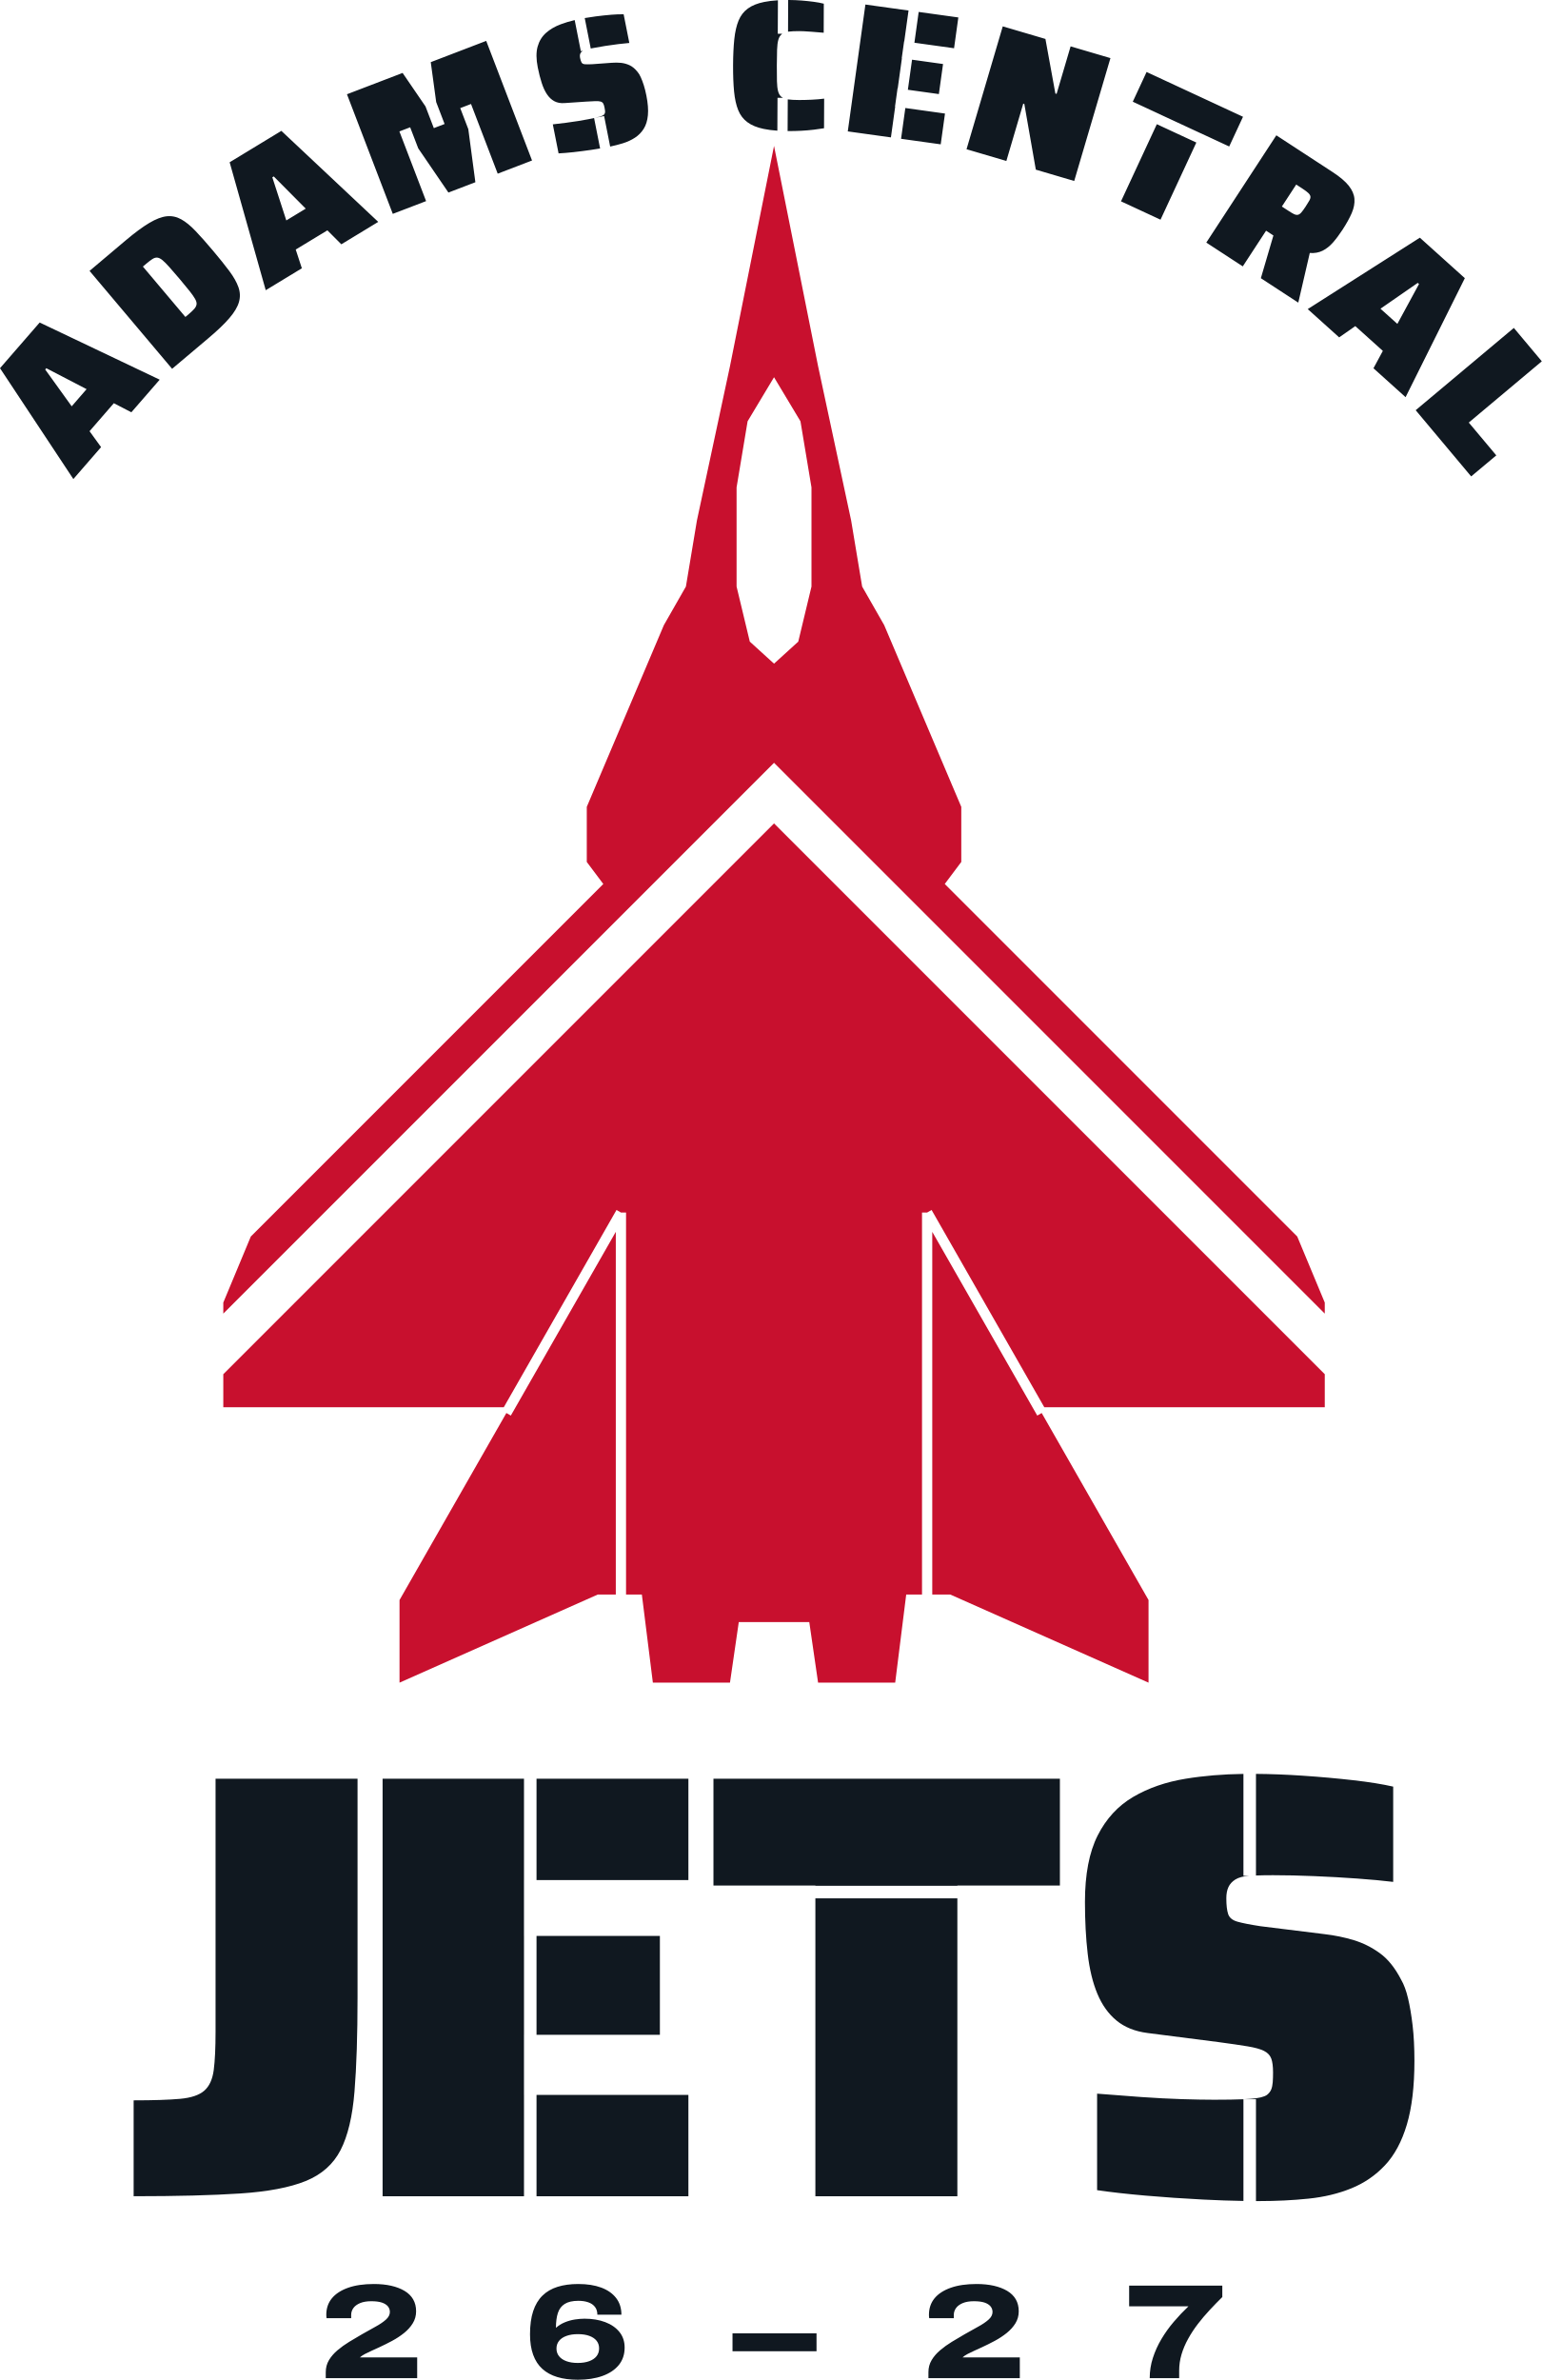
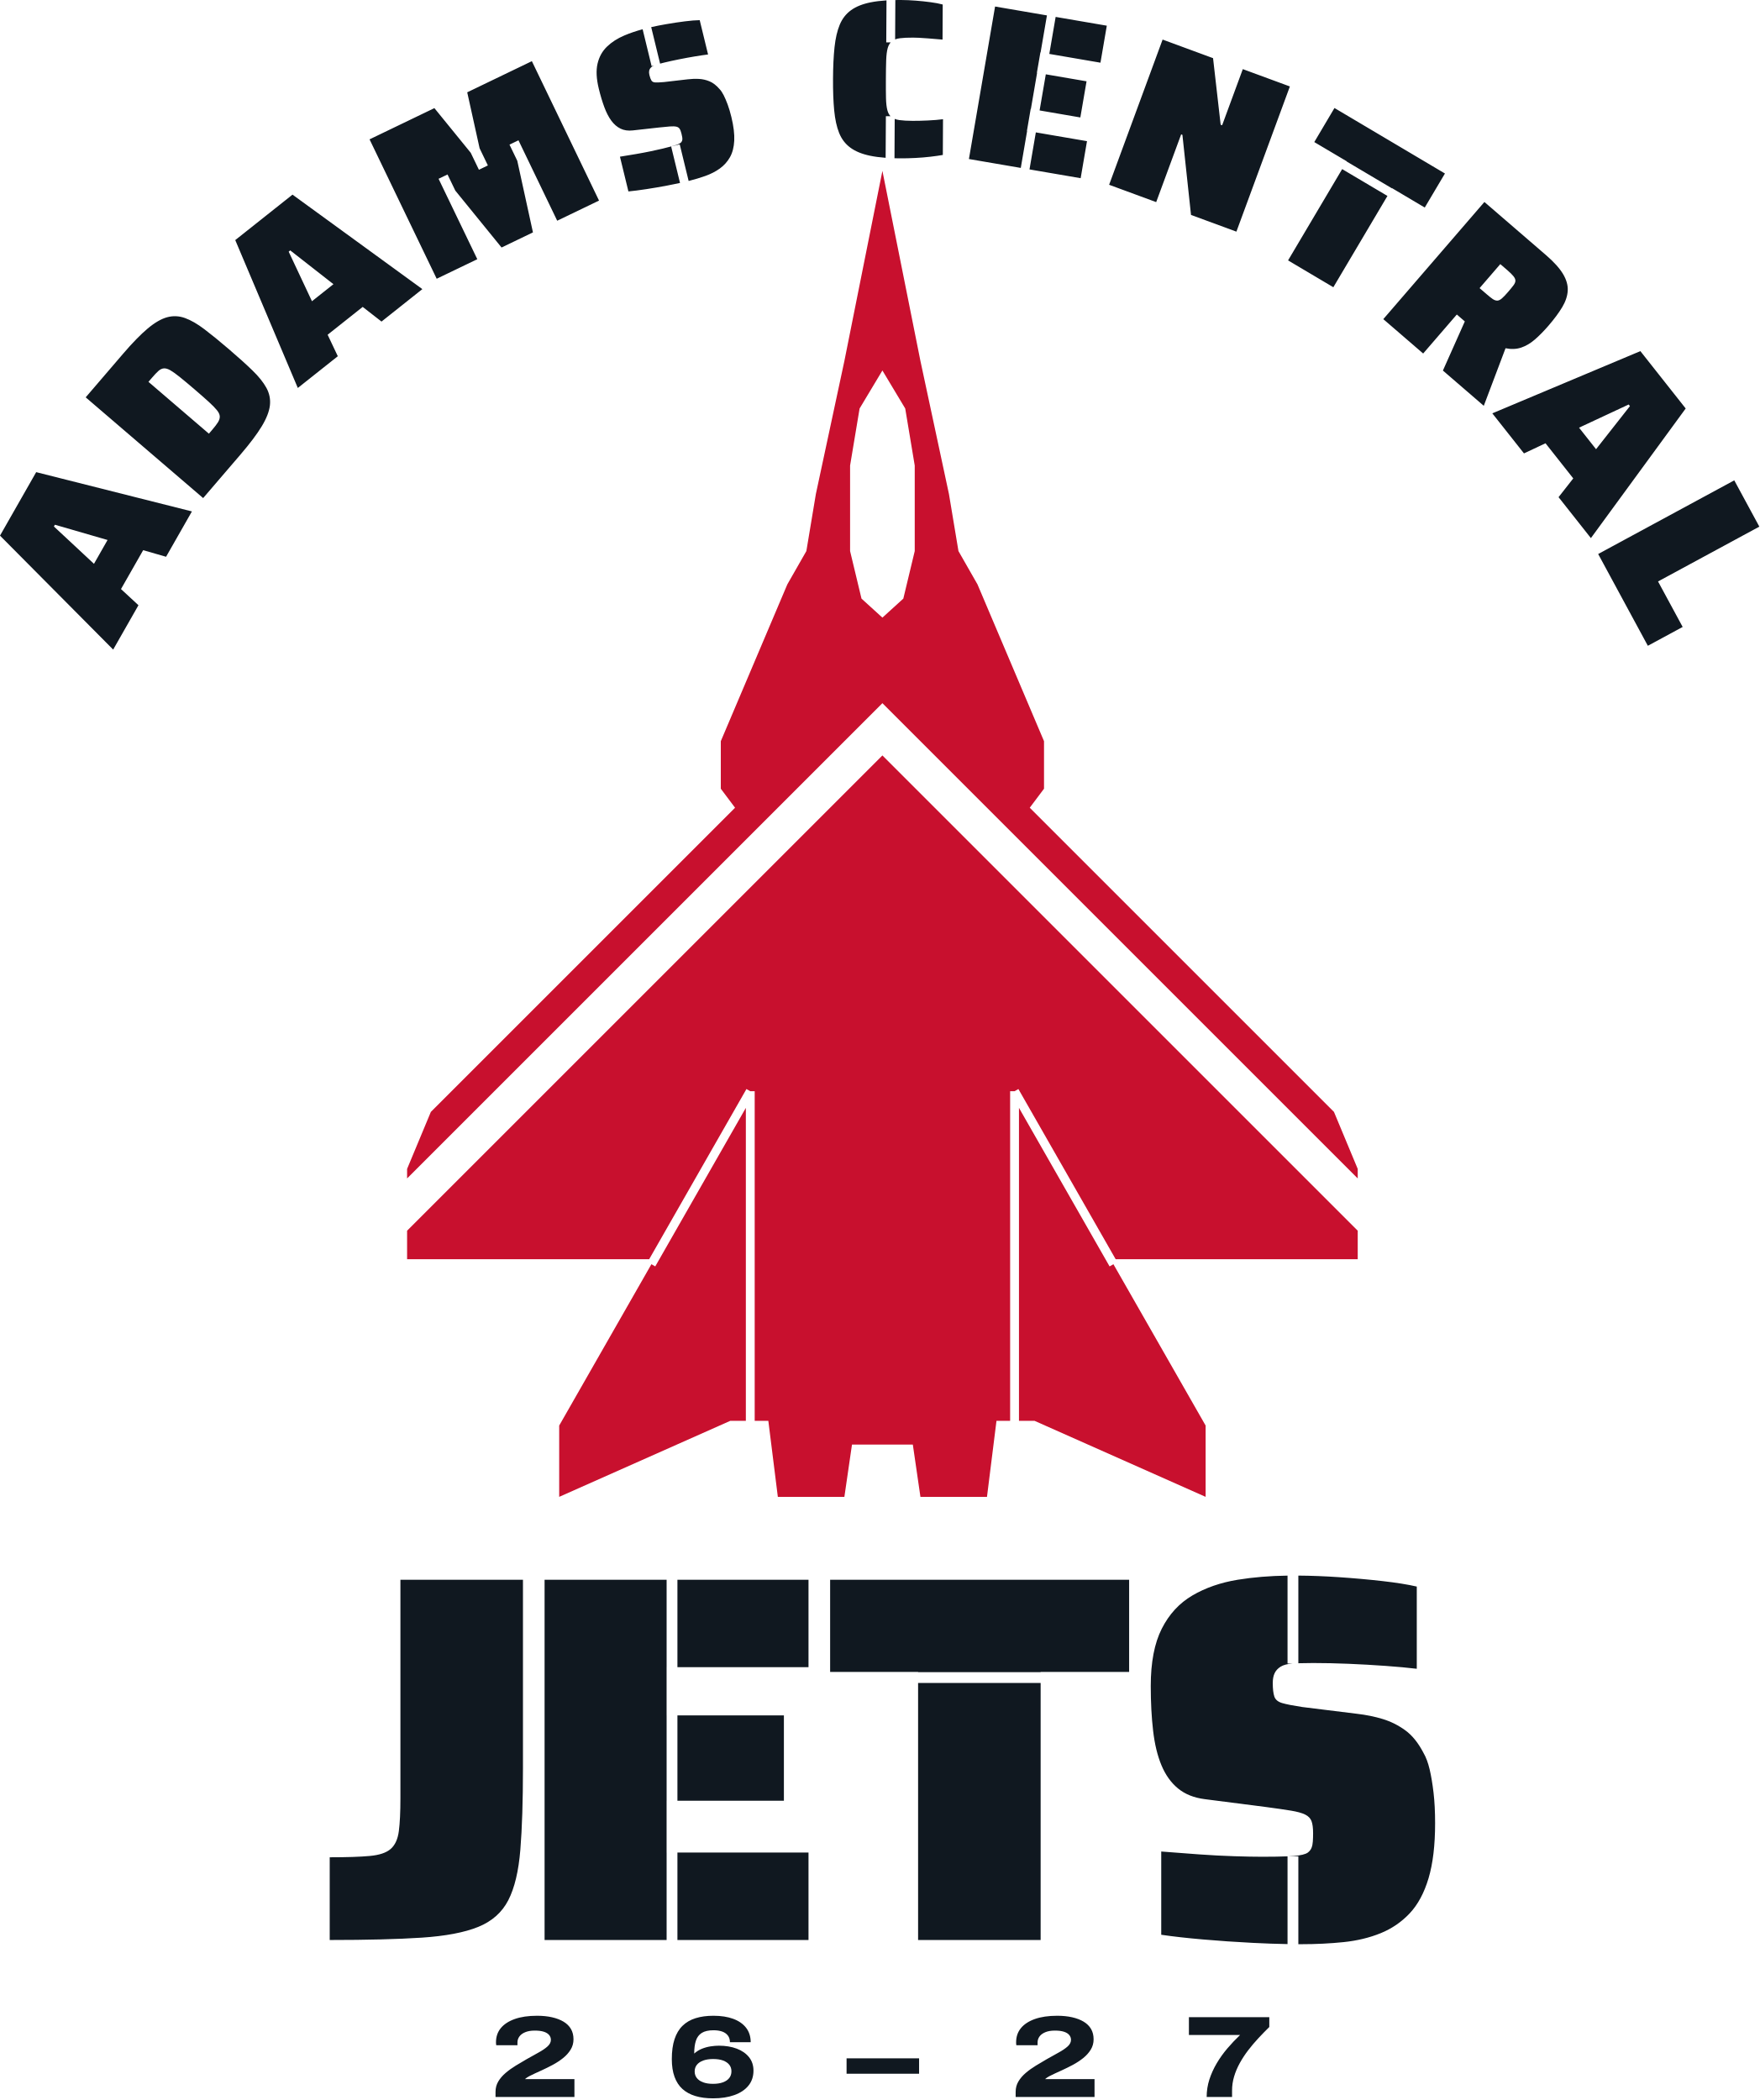
- <svg xmlns="http://www.w3.org/2000/svg" width="6.02in" height="9.29in" viewBox="0 0 602 929">
+ <svg xmlns="http://www.w3.org/2000/svg" width="7.96in" height="9.5in" viewBox="0 0 796 950">
  <g id="ink-black">
-     <path fill="#101820" fill-rule="nonzero" d="M491.53 859.16Q501.72 859.16 510.84 858.21Q519.96 857.27 527.54 854.19Q535.12 851.11 540.68 845.18Q546.25 839.26 549.21 829.31Q552.17 819.37 552.17 804.44Q552.17 796.63 551.46 790.59Q550.75 784.55 549.68 780.04Q548.62 775.54 546.96 772.7Q543.41 765.83 538.67 762.4Q533.93 758.96 528.48 757.31Q523.04 755.65 516.88 754.94L492.01 751.86Q485.85 750.91 483.01 750.08Q480.16 749.25 479.45 747.12Q478.74 744.99 478.74 740.96Q478.74 738.36 479.57 736.58Q480.4 734.8 482.29 733.62Q484.17 732.45 487.66 732.2H485.42V692.42Q473.37 692.58 462.87 694.3Q451.26 696.19 442.38 701.4Q433.5 706.61 428.52 716.44Q423.55 726.27 423.55 742.38Q423.55 753.52 424.62 762.63Q425.68 771.75 428.41 778.27Q431.13 784.78 435.87 788.69Q440.61 792.6 447.95 793.55L475.66 797.1Q482.77 798.05 487.03 798.76Q491.3 799.47 493.43 800.53Q495.56 801.6 496.27 803.5Q496.98 805.39 496.98 808.94Q496.98 811.08 496.86 812.73Q496.74 814.39 496.27 815.58Q495.8 816.76 494.61 817.71Q492.95 818.89 488.22 819.25Q487.04 819.34 485.57 819.4H490.31V859.16Q490.92 859.16 491.53 859.16ZM52.17 857.27Q77.52 857.27 93.74 856.2Q109.97 855.13 119.33 851.34Q128.68 847.55 132.95 839.26Q137.21 830.97 138.39 816.4Q139.58 801.84 139.58 779.57V694.3H84.15V793.07Q84.15 802.55 83.44 808Q82.73 813.44 79.77 816.05Q76.81 818.66 70.29 819.25Q63.78 819.84 52.17 819.84ZM149.36 857.27H204.56V817.71H204.55V794.26H204.56V755.65H204.55V733.85H204.56V694.3H149.36ZM318.31 857.27H373.74V740.99H318.31ZM373.74 736.1V735.99H413.77V694.3H278.52V735.99H318.31V736.1ZM153.34 83.48 166.34 78.5 155.92 51.3 160.12 49.69 163.27 57.9 175.06 75.16 185.58 71.13 182.82 50.41 179.67 42.2 183.88 40.59 194.3 67.79 207.7 62.65 189.81 15.96 168.16 24.26 170.28 39.84 173.56 48.4 169.36 50.01 166.11 41.54 157.17 28.47 135.45 36.79ZM209.45 733.85H268.74V694.3H209.45ZM209.45 817.71V857.27H268.74V817.71ZM485.42 859.11V819.41Q481 819.6 474 819.6Q468.79 819.6 461.33 819.37Q453.87 819.13 445.46 818.54Q437.05 817.94 428.29 817.23V854.9Q436.34 856.08 447.24 857.03Q458.13 857.98 469.74 858.57Q477.93 858.99 485.42 859.11ZM490.31 732.07Q493.16 731.96 496.98 731.96Q504.56 731.96 513.09 732.32Q521.62 732.67 529.79 733.26Q537.96 733.85 543.88 734.57V697.38Q537.72 695.96 528.37 694.89Q519.01 693.82 508.47 693.11Q499.16 692.48 490.31 692.41ZM67.19 143.96 81.36 132.01Q86.69 127.52 89.58 124.13Q92.48 120.74 93.29 117.87Q94.1 114.99 93.08 112.1Q92.06 109.2 89.52 105.79Q86.97 102.37 83.13 97.82Q79.29 93.26 76.35 90.18Q73.42 87.09 70.73 85.6Q68.05 84.11 65.08 84.42Q62.12 84.74 58.29 87.02Q54.46 89.29 49.12 93.79L34.96 105.74ZM377.32 58.25 392.87 62.83 399.46 40.45 399.88 40.58 404.37 66.22 419.36 70.64 433.5 22.68 417.95 18.1 412.48 36.64 412 36.5 408.12 15.2 391.46 10.29ZM470.92 94.69 485.16 103.98 494.26 90.05 496.94 91.8Q497.03 91.86 497.12 91.91L492.22 108.59L506.83 118.13L511.32 98.75Q514.14 98.95 516.33 97.86Q518.51 96.77 520.38 94.65Q522.24 92.52 524.11 89.66Q526.41 86.13 527.69 83.19Q528.96 80.24 528.75 77.63Q528.55 75.03 526.52 72.48Q524.49 69.94 520.29 67.2L498.26 52.82ZM209.45 755.65V794.26H257.61V755.65ZM510.52 120.65 522.79 131.69 529.09 127.29 539.84 136.97 536.18 143.75 548.72 155.03 571.85 108.58 554.29 92.78ZM28.64 186.99 39.46 174.53 34.96 168.31 44.44 157.39 51.28 160.93 62.34 148.2 15.49 125.89 0 143.72ZM103.74 113.28 117.84 104.72 115.45 97.41 127.81 89.91 133.25 95.36 147.66 86.61 109.84 51.08 89.65 63.34ZM552.66 160.12 574.32 185.96 584.13 177.75 573.39 164.94 601.9 141.03 590.98 128ZM224.35 7.84Q221.43 8.53 218.9 9.48Q215.52 10.74 213.15 12.84Q210.79 14.94 209.88 18.19Q208.97 21.45 209.93 26.29Q210.59 29.64 211.46 32.32Q212.32 35.01 213.53 36.8Q214.74 38.6 216.39 39.5Q218.05 40.39 220.32 40.24L228.87 39.66Q231.07 39.52 232.39 39.48Q233.72 39.44 234.42 39.63Q235.13 39.82 235.46 40.35Q235.78 40.88 235.99 41.95Q236.12 42.59 236.18 43.1Q236.25 43.6 236.18 43.99Q236.1 44.37 235.8 44.73Q235.38 45.18 233.97 45.57Q233.25 45.77 232.16 46.02L235.84 45.29L238.2 57.21Q240.79 56.66 243.1 55.95Q245.79 55.12 247.89 53.74Q249.98 52.37 251.31 50.25Q252.63 48.14 252.93 44.97Q253.23 41.8 252.34 37.31Q251.87 34.95 251.3 33.18Q250.72 31.4 250.13 30.11Q249.55 28.82 248.88 28.06Q247.4 26.21 245.77 25.46Q244.14 24.71 242.4 24.53Q240.66 24.36 238.76 24.51L231.1 25.07Q229.19 25.15 228.28 25.07Q227.38 24.99 227.03 24.39Q226.69 23.79 226.45 22.58Q226.3 21.79 226.44 21.21Q226.59 20.62 227.09 20.15Q227.29 19.97 227.58 19.81L226.75 19.97ZM225.59 928.9Q231.05 928.9 235.16 927.43Q239.28 925.96 241.57 923.15Q243.85 920.34 243.85 916.35Q243.85 912.78 241.83 910.27Q239.81 907.75 236.27 906.41Q232.72 905.07 228.21 905.07Q226.48 905.07 224.43 905.38Q222.39 905.7 220.47 906.49Q218.56 907.27 217.03 908.64Q217.03 905.17 217.79 902.84Q218.56 900.5 220.47 899.3Q222.39 898.09 225.8 898.09Q228 898.09 229.65 898.67Q231.31 899.24 232.25 900.45Q233.2 901.66 233.2 903.5H242.59Q242.59 899.66 240.52 896.99Q238.44 894.31 234.69 892.92Q230.94 891.53 225.74 891.53Q221.18 891.53 217.66 892.63Q214.15 893.73 211.76 896.07Q209.37 898.41 208.14 902.13Q206.91 905.86 206.91 911.16Q206.91 915.78 208.14 919.16Q209.37 922.55 211.73 924.67Q214.09 926.8 217.56 927.85Q221.02 928.9 225.59 928.9ZM330.96 51.29 347.8 53.63 349.47 41.61 349.4 41.6 350.39 34.48 350.46 34.49 352.09 22.75 352.02 22.74 352.95 16.12 353.01 16.13 354.68 4.11 337.84 1.77ZM127.17 928.27H162.86V920.18H140.5Q141.24 919.5 142.42 918.87Q143.6 918.24 145.07 917.59Q146.54 916.93 148.01 916.25Q150.52 915.09 153.07 913.73Q155.62 912.36 157.74 910.66Q159.87 908.95 161.15 906.85Q162.44 904.76 162.44 902.18Q162.44 899.51 161.28 897.51Q160.13 895.52 157.92 894.21Q155.72 892.9 152.7 892.21Q149.69 891.53 145.96 891.53Q140.03 891.53 135.88 893Q131.74 894.47 129.56 897.12Q127.38 899.77 127.38 903.55Q127.38 903.92 127.41 904.2Q127.43 904.49 127.49 904.86H137.09V903.6Q137.09 902.13 137.96 900.92Q138.82 899.72 140.58 898.98Q142.34 898.25 144.91 898.25Q147.48 898.25 149.06 898.77Q150.63 899.3 151.42 900.24Q152.2 901.19 152.2 902.45Q152.2 904.07 150.63 905.46Q149.06 906.85 146.59 908.19Q144.12 909.53 141.29 911.16Q138.82 912.57 136.33 914.1Q133.84 915.62 131.76 917.38Q129.69 919.13 128.43 921.23Q127.17 923.33 127.17 925.96ZM362.44 928.27H398.12V920.18H375.77Q376.5 919.5 377.68 918.87Q378.86 918.24 380.33 917.59Q381.8 916.93 383.27 916.25Q385.79 915.09 388.33 913.73Q390.88 912.36 393 910.66Q395.13 908.95 396.42 906.85Q397.7 904.76 397.7 902.18Q397.7 899.51 396.55 897.51Q395.39 895.52 393.19 894.21Q390.98 892.9 387.97 892.21Q384.95 891.53 381.22 891.53Q375.29 891.53 371.15 893Q367 894.47 364.82 897.12Q362.65 899.77 362.65 903.55Q362.65 903.92 362.67 904.2Q362.7 904.49 362.75 904.86H372.35V903.6Q372.35 902.13 373.22 900.92Q374.09 899.72 375.84 898.98Q377.6 898.25 380.17 898.25Q382.74 898.25 384.32 898.77Q385.89 899.3 386.68 900.24Q387.47 901.19 387.47 902.45Q387.47 904.07 385.89 905.46Q384.32 906.85 381.85 908.19Q379.39 909.53 376.55 911.16Q374.09 912.57 371.59 914.1Q369.1 915.62 367.03 917.38Q364.95 919.13 363.7 921.23Q362.44 923.33 362.44 925.96ZM303.53 38.18 305.62 38.19Q305.34 38.04 305.1 37.85Q304.16 37.12 303.76 35.63Q303.37 34.14 303.31 31.7Q303.24 29.27 303.26 25.56Q303.28 21.86 303.36 19.42Q303.44 16.99 303.85 15.54Q304.25 14.08 305.2 13.32Q305.29 13.25 305.38 13.19L303.63 13.18L303.69 0.11Q300.69 0.29 298.35 0.76Q294.42 1.54 291.98 3.31Q289.54 5.08 288.33 8.02Q287.12 10.96 286.66 15.28Q286.21 19.6 286.18 25.49Q286.16 31.38 286.57 35.7Q286.99 40.03 288.18 42.98Q289.36 45.92 291.79 47.71Q294.22 49.51 298.14 50.32Q300.47 50.81 303.47 51.01ZM448.83 928.27H460.33V925.33Q460.33 922.13 461.24 919.03Q462.16 915.93 463.82 912.94Q465.47 909.95 467.62 907.14Q469.77 904.34 472.24 901.69Q474.71 899.03 477.17 896.62V892.16H440.8V900.24H463.95Q460.96 903.08 458.23 906.28Q455.5 909.48 453.4 913.02Q451.3 916.56 450.07 920.37Q448.83 924.17 448.83 928.27ZM437.62 78.59 453.05 85.75 467.03 55.64 451.61 48.48ZM468.71 52.01 468.72 52 479.86 57.18 485.25 45.58 447.61 28.1 442.22 39.7 453.29 44.84 453.29 44.85ZM285.96 917.77H318.76V910.79H285.96ZM72.37 123.72 55.78 104.05 57.11 102.93Q58.5 101.76 59.49 101.12Q60.47 100.48 61.39 100.56Q62.31 100.64 63.4 101.53Q64.48 102.42 66.08 104.21Q67.69 105.99 70.12 108.88Q72.51 111.72 73.98 113.57Q75.45 115.42 76.14 116.64Q76.84 117.86 76.74 118.75Q76.63 119.65 75.86 120.54Q75.09 121.42 73.7 122.6ZM234.27 57.95 231.92 46.07Q230.95 46.28 229.71 46.53Q228.15 46.84 225.89 47.21Q223.63 47.58 221.06 47.91Q218.49 48.23 215.81 48.54L218.06 59.87Q220.55 59.75 223.89 59.39Q227.22 59.02 230.75 58.51Q232.57 58.24 234.27 57.95ZM353.43 42.16 351.76 54.18 367.24 56.34 368.91 44.32ZM356.97 16.68 372.45 18.83 374.12 6.81 358.64 4.66ZM230.62 18.94Q231 18.86 231.41 18.78Q233.69 18.33 236.28 17.93Q238.86 17.53 241.36 17.22Q243.85 16.91 245.68 16.77L243.46 5.58Q241.52 5.52 238.64 5.75Q235.76 5.99 232.55 6.4Q230.36 6.69 228.27 7.05ZM307.87 51.16Q310.27 51.17 312.82 51.04Q315.36 50.9 317.72 50.62Q320.09 50.34 321.69 50.06L321.74 38.5Q319.63 38.79 316.87 38.92Q314.1 39.05 311.92 39.04Q309.31 39.03 307.67 38.81Q307.6 38.8 307.53 38.79L307.47 51.16Q307.67 51.16 307.87 51.16ZM307.64 12.37Q307.71 12.36 307.79 12.35Q309.42 12.14 312.04 12.15Q312.77 12.16 313.86 12.2Q314.95 12.24 316.8 12.39Q318.65 12.55 321.56 12.78L321.6 1.44Q319.93 1 317.65 0.7Q315.36 0.4 312.89 0.2Q310.42 0.01 308.09 0Q307.89 0 307.69 0ZM225.54 922.34Q222.96 922.34 221.1 921.65Q219.24 920.97 218.24 919.71Q217.24 918.45 217.24 916.72Q217.24 914.99 218.24 913.73Q219.24 912.47 221.13 911.79Q223.02 911.1 225.59 911.1Q228.26 911.1 230.1 911.79Q231.94 912.47 232.91 913.7Q233.88 914.94 233.88 916.67Q233.88 918.45 232.88 919.71Q231.88 920.97 230.02 921.65Q228.16 922.34 225.54 922.34ZM356.05 23.3 354.42 35.04 366.52 36.72 368.15 24.99ZM111.77 86.04 106.31 69.21 106.87 68.87 119.35 81.44ZM538.92 120.5 553.47 110.42 553.96 110.86 545.51 126.43ZM27.99 158.6 17.65 144.23 18.08 143.73 33.8 151.9ZM500.42 80.62 506.02 72.04 508.52 73.67Q510.04 74.66 510.76 75.35Q511.48 76.04 511.57 76.7Q511.66 77.36 511.16 78.26Q510.67 79.15 509.71 80.61Q508.72 82.13 508.02 82.93Q507.32 83.73 506.64 83.85Q505.95 83.97 505.1 83.54Q504.25 83.12 502.98 82.28Z" />
+     <path fill="#101820" fill-rule="nonzero" d="M588.5 879.52Q598.69 879.52 607.81 878.57Q616.93 877.62 624.51 874.54Q632.09 871.46 637.66 865.54Q643.22 859.62 646.18 849.67Q649.14 839.72 649.14 824.8Q649.14 816.98 648.43 810.94Q647.72 804.9 646.66 800.4Q645.59 795.9 643.93 793.06Q640.38 786.19 635.64 782.75Q630.91 779.32 625.46 777.66Q620.01 776 613.85 775.29L588.98 772.21Q582.82 771.27 579.98 770.44Q577.14 769.61 576.42 767.48Q575.71 765.34 575.71 761.32Q575.71 758.71 576.54 756.94Q577.37 755.16 579.27 753.97Q581.14 752.8 584.64 752.56H582.39V712.78Q570.34 712.94 559.84 714.65Q548.24 716.55 539.35 721.76Q530.47 726.97 525.5 736.8Q520.52 746.63 520.52 762.74Q520.52 773.87 521.59 782.99Q522.65 792.11 525.38 798.62Q528.1 805.14 532.84 809.05Q537.58 812.96 544.92 813.9L572.63 817.46Q579.74 818.4 584 819.11Q588.27 819.82 590.4 820.89Q592.53 821.96 593.24 823.85Q593.95 825.75 593.95 829.3Q593.95 831.43 593.83 833.09Q593.72 834.75 593.24 835.93Q592.77 837.12 591.58 838.06Q589.93 839.25 585.19 839.6Q584.01 839.69 582.54 839.76H587.28V879.51Q587.89 879.52 588.5 879.52ZM149.14 877.62Q174.49 877.62 190.72 876.56Q206.94 875.49 216.3 871.7Q225.65 867.91 229.92 859.62Q234.18 851.33 235.37 836.76Q236.55 822.19 236.55 799.93V714.65H181.12V813.43Q181.12 822.9 180.41 828.35Q179.7 833.8 176.74 836.41Q173.78 839.01 167.26 839.6Q160.75 840.2 149.14 840.2ZM246.33 877.62H301.53V838.06H301.52V814.61H301.53V776H301.52V754.21H301.53V714.65H246.33ZM415.28 877.62H470.71V761.34H415.28ZM470.71 756.45V756.34H510.74V714.65H375.49V756.34H415.28V756.45ZM197.53 126.1 215.9 117.26 198.38 80.88 202.43 78.93 205.95 86.23 226.87 111.97 241.07 105.13 233.98 72.73 230.46 65.43 234.52 63.47 252.04 99.85 270.96 90.74 240.58 27.67 211.34 41.76 216.94 67.08 220.68 74.84 216.63 76.8 212.93 69.12 196.49 48.91 167.16 63.04ZM91.89 225.32 108.78 205.63Q115.14 198.21 118.38 192.88Q121.61 187.54 122.09 183.39Q122.56 179.25 120.51 175.47Q118.45 171.7 114.16 167.55Q109.88 163.4 103.54 157.97Q97.21 152.54 92.46 148.94Q87.71 145.33 83.67 143.87Q79.62 142.42 75.59 143.52Q71.57 144.62 66.79 148.63Q62.01 152.64 55.65 160.06L38.76 179.75ZM501.69 83.59 522.98 91.43 534.27 60.79 534.84 61 538.73 97.23 559.26 104.79 583.45 39.11 562.16 31.27 552.81 56.66 552.14 56.42 548.7 26.31 525.88 17.9ZM625.71 144.37 643.74 159.92 658.96 142.28 662.35 145.2Q662.46 145.3 662.58 145.4L652.67 167.63L671.16 183.58L681 157.54Q684.88 158.33 688.12 157.23Q691.36 156.13 694.34 153.53Q697.32 150.93 700.45 147.31Q704.3 142.84 706.62 138.99Q708.93 135.14 709.13 131.48Q709.33 127.82 706.99 123.92Q704.64 120.02 699.33 115.43L671.44 91.37ZM51.19 293.86 62.63 273.79 54.73 266.48 64.76 248.89 75.12 251.87 86.81 231.36 16.37 213.59 0 242.31ZM675.02 186.99 689.34 205.11 699.08 200.53 711.63 216.42 704.98 224.91 719.61 243.43 762.49 184.79 741.99 158.84ZM134.71 175.51 152.8 161.15 148.2 151.43 164.06 138.84 172.57 145.47 191.05 130.79 132.31 88.05 106.41 108.61ZM303.58 66.26 307.46 65.31 311.49 81.86Q315.51 80.86 319.04 79.6Q322.75 78.28 325.6 76.23Q328.45 74.17 330.17 71.14Q331.89 68.1 332.12 63.65Q332.34 59.19 330.83 52.96Q330.04 49.7 329.13 47.25Q328.22 44.8 327.32 43.03Q326.41 41.26 325.43 40.25Q323.25 37.74 320.93 36.79Q318.6 35.83 316.16 35.7Q313.72 35.56 311.07 35.88L300.38 37.12Q297.72 37.35 296.44 37.3Q295.17 37.24 294.66 36.42Q294.15 35.6 293.74 33.92Q293.48 32.84 293.64 32.01Q293.81 31.18 294.48 30.5Q294.93 30.03 295.75 29.67L294.74 29.92L290.68 13.23Q286.2 14.44 282.38 16.06Q277.73 18.03 274.55 21.1Q271.37 24.18 270.29 28.79Q269.21 33.4 270.85 40.12Q271.98 44.76 273.35 48.46Q274.72 52.16 276.52 54.6Q278.32 57.04 280.69 58.2Q283.06 59.35 286.22 59L298.15 57.67Q301.21 57.34 303.07 57.2Q304.92 57.07 305.92 57.3Q306.91 57.52 307.4 58.24Q307.89 58.96 308.25 60.45Q308.47 61.33 308.59 62.04Q308.71 62.74 308.63 63.29Q308.55 63.83 308.15 64.34Q307.58 65.01 305.64 65.64Q303.7 66.26 299.74 67.23Q297.57 67.75 294.43 68.41Q291.29 69.07 287.72 69.68Q284.15 70.28 280.42 70.88L284.25 86.6Q287.73 86.27 292.37 85.56Q297.02 84.85 301.92 83.92Q304.87 83.36 307.59 82.76ZM306.42 754.21H365.71V714.65H306.42ZM306.42 838.06V877.62H365.71V838.06ZM582.39 879.47V839.77Q577.97 839.96 570.98 839.96Q565.77 839.96 558.3 839.72Q550.84 839.49 542.43 838.89Q534.02 838.3 525.26 837.59V875.25Q533.31 876.44 544.21 877.38Q555.11 878.33 566.71 878.92Q574.9 879.34 582.39 879.47ZM722.9 250.62 745.37 292.14 761.12 283.62 749.98 263.04 795.8 238.24 784.46 217.3ZM587.28 752.42Q590.13 752.32 593.95 752.32Q601.53 752.32 610.06 752.67Q618.59 753.03 626.76 753.62Q634.93 754.21 640.85 754.92V717.73Q634.7 716.31 625.34 715.25Q615.98 714.18 605.44 713.47Q596.13 712.84 587.28 712.77ZM306.42 776V814.61H354.58V776ZM438.27 71.94 461.73 75.96 464.6 59.22 464.51 59.2 466.21 49.27 466.3 49.29 469.11 32.94 469.01 32.93 470.6 23.7 470.69 23.72 473.56 6.97 450.1 2.95ZM400.71 52.57 402.8 52.58Q401.84 51.58 401.39 49.88Q400.84 47.79 400.76 44.38Q400.68 40.97 400.71 35.78Q400.73 30.59 400.85 27.18Q400.97 23.78 401.54 21.74Q401.99 20.17 402.88 19.18L400.88 19.17L400.99 0.17Q397 0.43 393.87 1.05Q388.37 2.14 384.95 4.61Q381.53 7.09 379.83 11.2Q378.13 15.31 377.48 21.36Q376.84 27.41 376.8 35.65Q376.75 43.89 377.33 49.95Q377.91 56.01 379.56 60.14Q381.22 64.27 384.62 66.78Q388.01 69.29 393.5 70.44Q396.62 71.09 400.6 71.39ZM582.63 117.8 603.11 129.94 627.58 88.64 607.1 76.5ZM629.62 85.2 629.67 85.12 644.46 93.89 653.59 78.49 603.62 48.86 594.49 64.27 609.19 72.98 609.14 73.06ZM322.56 949.25Q328.02 949.25 332.14 947.78Q336.26 946.31 338.54 943.51Q340.82 940.7 340.82 936.71Q340.82 933.14 338.8 930.62Q336.78 928.1 333.24 926.76Q329.7 925.43 325.18 925.43Q323.45 925.43 321.41 925.74Q319.36 926.06 317.44 926.84Q315.53 927.63 314.01 928.99Q314.01 925.53 314.77 923.2Q315.53 920.86 317.44 919.65Q319.36 918.45 322.77 918.45Q324.97 918.45 326.63 919.02Q328.28 919.6 329.22 920.81Q330.17 922.02 330.17 923.85H339.56Q339.56 920.02 337.49 917.34Q335.42 914.67 331.66 913.28Q327.91 911.89 322.72 911.89Q318.15 911.89 314.64 912.99Q311.12 914.09 308.73 916.43Q306.34 918.76 305.11 922.49Q303.88 926.21 303.88 931.51Q303.88 936.13 305.11 939.52Q306.34 942.9 308.71 945.03Q311.07 947.15 314.53 948.2Q317.99 949.25 322.56 949.25ZM224.14 948.62H259.83V940.54H237.47Q238.21 939.86 239.39 939.23Q240.57 938.6 242.04 937.94Q243.51 937.29 244.98 936.6Q247.5 935.45 250.04 934.09Q252.59 932.72 254.71 931.02Q256.84 929.31 258.12 927.21Q259.41 925.11 259.41 922.54Q259.41 919.86 258.26 917.87Q257.1 915.88 254.9 914.56Q252.69 913.25 249.67 912.57Q246.66 911.89 242.93 911.89Q237 911.89 232.86 913.36Q228.71 914.83 226.53 917.48Q224.35 920.13 224.35 923.9Q224.35 924.27 224.38 924.56Q224.41 924.85 224.46 925.22H234.06V923.96Q234.06 922.49 234.93 921.28Q235.79 920.07 237.55 919.34Q239.31 918.6 241.88 918.6Q244.45 918.6 246.03 919.13Q247.6 919.65 248.39 920.6Q249.18 921.54 249.18 922.8Q249.18 924.43 247.6 925.82Q246.03 927.21 243.56 928.55Q241.09 929.89 238.26 931.51Q235.79 932.93 233.3 934.45Q230.81 935.97 228.74 937.73Q226.66 939.49 225.4 941.59Q224.14 943.69 224.14 946.31ZM459.41 948.62H495.09V940.54H472.74Q473.47 939.86 474.65 939.23Q475.83 938.6 477.3 937.94Q478.77 937.29 480.24 936.6Q482.76 935.45 485.31 934.09Q487.85 932.72 489.98 931.02Q492.1 929.31 493.39 927.21Q494.67 925.11 494.67 922.54Q494.67 919.86 493.52 917.87Q492.36 915.88 490.16 914.56Q487.96 913.25 484.94 912.57Q481.92 911.89 478.2 911.89Q472.27 911.89 468.12 913.36Q463.97 914.83 461.8 917.48Q459.62 920.13 459.62 923.9Q459.62 924.27 459.64 924.56Q459.67 924.85 459.72 925.22H469.33V923.96Q469.33 922.49 470.19 921.28Q471.06 920.07 472.82 919.34Q474.57 918.6 477.15 918.6Q479.72 918.6 481.29 919.13Q482.87 919.65 483.65 920.6Q484.44 921.54 484.44 922.8Q484.44 924.43 482.87 925.82Q481.29 927.21 478.82 928.55Q476.36 929.89 473.52 931.51Q471.06 932.93 468.57 934.45Q466.07 935.97 464 937.73Q461.93 939.49 460.67 941.59Q459.41 943.69 459.41 946.31ZM545.81 948.62H557.3V945.68Q557.3 942.48 558.22 939.39Q559.14 936.29 560.79 933.3Q562.44 930.31 564.59 927.5Q566.74 924.69 569.21 922.04Q571.68 919.39 574.14 916.98V912.52H537.78V920.6H560.92Q557.93 923.43 555.2 926.63Q552.47 929.83 550.37 933.38Q548.27 936.92 547.04 940.72Q545.81 944.53 545.81 948.62ZM474.63 24.39 497.77 28.36 500.64 11.62 477.5 7.65ZM468.54 59.89 465.67 76.64 488.81 80.61 491.68 63.86ZM94.49 196.19 67.15 172.74 68.74 170.89Q70.4 168.95 71.61 167.85Q72.83 166.75 74.12 166.65Q75.41 166.55 77.11 167.54Q78.81 168.53 81.42 170.64Q84.04 172.74 88.06 176.19Q91.99 179.57 94.44 181.8Q96.88 184.03 98.12 185.56Q99.35 187.08 99.41 188.34Q99.47 189.6 98.61 191Q97.74 192.4 96.08 194.33ZM407.13 71.63Q410.48 71.65 414.05 71.46Q417.61 71.28 420.92 70.89Q424.23 70.5 426.47 70.1L426.55 53.93Q423.6 54.32 419.73 54.5Q415.87 54.68 412.81 54.67Q409.15 54.65 406.86 54.33Q405.64 54.16 404.7 53.79L404.6 71.59Q405.83 71.62 407.13 71.63ZM298.58 28.79Q299.43 28.56 300.44 28.31Q303.6 27.55 307.2 26.83Q310.79 26.11 314.26 25.53Q317.73 24.95 320.28 24.64L316.5 9.12Q313.79 9.15 309.78 9.66Q305.76 10.16 301.29 10.94Q297.83 11.53 294.56 12.27ZM404.89 17.83Q405.84 17.45 407.06 17.3Q409.35 17 413.02 17.02Q414.03 17.03 415.56 17.09Q417.08 17.15 419.68 17.36Q422.27 17.58 426.34 17.91L426.42 2.04Q424.09 1.41 420.88 0.99Q417.68 0.56 414.22 0.29Q410.77 0.02 407.51 0Q406.22 -0.01 404.99 0.02ZM473.05 33.62 470.24 49.96 488.67 53.13 491.48 36.78ZM382.93 938.13H415.73V931.15H382.93ZM141.11 136.27 130.58 113.85 131.29 113.28 150.83 128.56ZM714.25 193.47 736.7 182.99 737.27 183.71 721.94 203.21ZM42.51 255.06 24.38 238.17 24.83 237.38 48.65 244.28ZM322.51 942.69Q319.94 942.69 318.07 942.01Q316.21 941.33 315.21 940.07Q314.22 938.81 314.22 937.08Q314.22 935.34 315.21 934.09Q316.21 932.83 318.1 932.14Q319.99 931.46 322.56 931.46Q325.24 931.46 327.07 932.14Q328.91 932.83 329.88 934.06Q330.85 935.29 330.85 937.02Q330.85 938.81 329.85 940.07Q328.86 941.33 326.99 942.01Q325.13 942.69 322.51 942.69ZM669.26 130.34 678.63 119.48 681.79 122.2Q683.72 123.87 684.59 124.96Q685.46 126.05 685.46 126.98Q685.46 127.92 684.6 129.07Q683.75 130.21 682.16 132.06Q680.49 133.99 679.38 134.97Q678.26 135.95 677.29 135.99Q676.32 136.02 675.21 135.28Q674.11 134.53 672.5 133.13Z" />
  </g>
  <g id="ink-jets-red">
-     <path fill="#C8102E" fill-rule="nonzero" d="M363.68 472.3 407.68 549.3H517.17V536.4L302.17 321.4L87.17 536.4V549.3H196.67L240.67 472.3L242.4 473.29H244.4V622.4H250.57L254.87 656.8H284.97L288.41 633.15H315.93L319.37 656.8H349.47L353.77 622.4H359.94V473.29H361.94ZM302.17 56.95 284.97 142.95 272.07 203.15 267.77 228.95 259.17 244 229.07 314.95V336.45L235.52 345.05L97.92 482.65L87.17 508.45V512.75L302.17 297.75L517.17 512.75V508.45L506.42 482.65L368.82 345.05L375.27 336.45V314.95L345.17 244L336.57 228.95L332.27 203.15L319.37 142.95ZM406.66 551.55 404.93 552.55 363.94 480.83V622.4H370.97L448.37 656.8V624.55ZM240.4 480.83 199.42 552.55 197.68 551.55 155.97 624.55V656.8L233.37 622.4H240.4ZM302.17 147.25 312.49 164.45 316.79 190.25V228.95L311.63 250.45L302.17 259.05L292.71 250.45L287.55 228.95V190.25L291.85 164.45Z" />
+     <path fill="#C8102E" fill-rule="nonzero" d="M460.65 492.66 504.65 569.65H614.14V556.75L399.14 341.75L184.14 556.75V569.65H293.64L337.64 492.66L339.37 493.65H341.37V642.75H347.54L351.84 677.15H381.94L385.38 653.5H412.9L416.34 677.15H446.44L450.74 642.75H456.91V493.65H458.91ZM399.14 77.3 381.94 163.3 369.04 223.5 364.74 249.3 356.14 264.35 326.04 335.3V356.8L332.49 365.4L194.89 503L184.14 528.8V533.1L399.14 318.1L614.14 533.1V528.8L603.39 503L465.79 365.4L472.24 356.8V335.3L442.14 264.35L433.54 249.3L429.24 223.5L416.34 163.3ZM337.37 501.18 296.39 572.9 294.65 571.91 252.94 644.9V677.15L330.34 642.75H337.37ZM503.63 571.91 501.9 572.9 460.91 501.18V642.75H467.94L545.34 677.15V644.9ZM399.14 167.6 409.46 184.8 413.76 210.6V249.3L408.6 270.8L399.14 279.4L389.68 270.8L384.52 249.3V210.6L388.82 184.8Z" />
  </g>
</svg>
